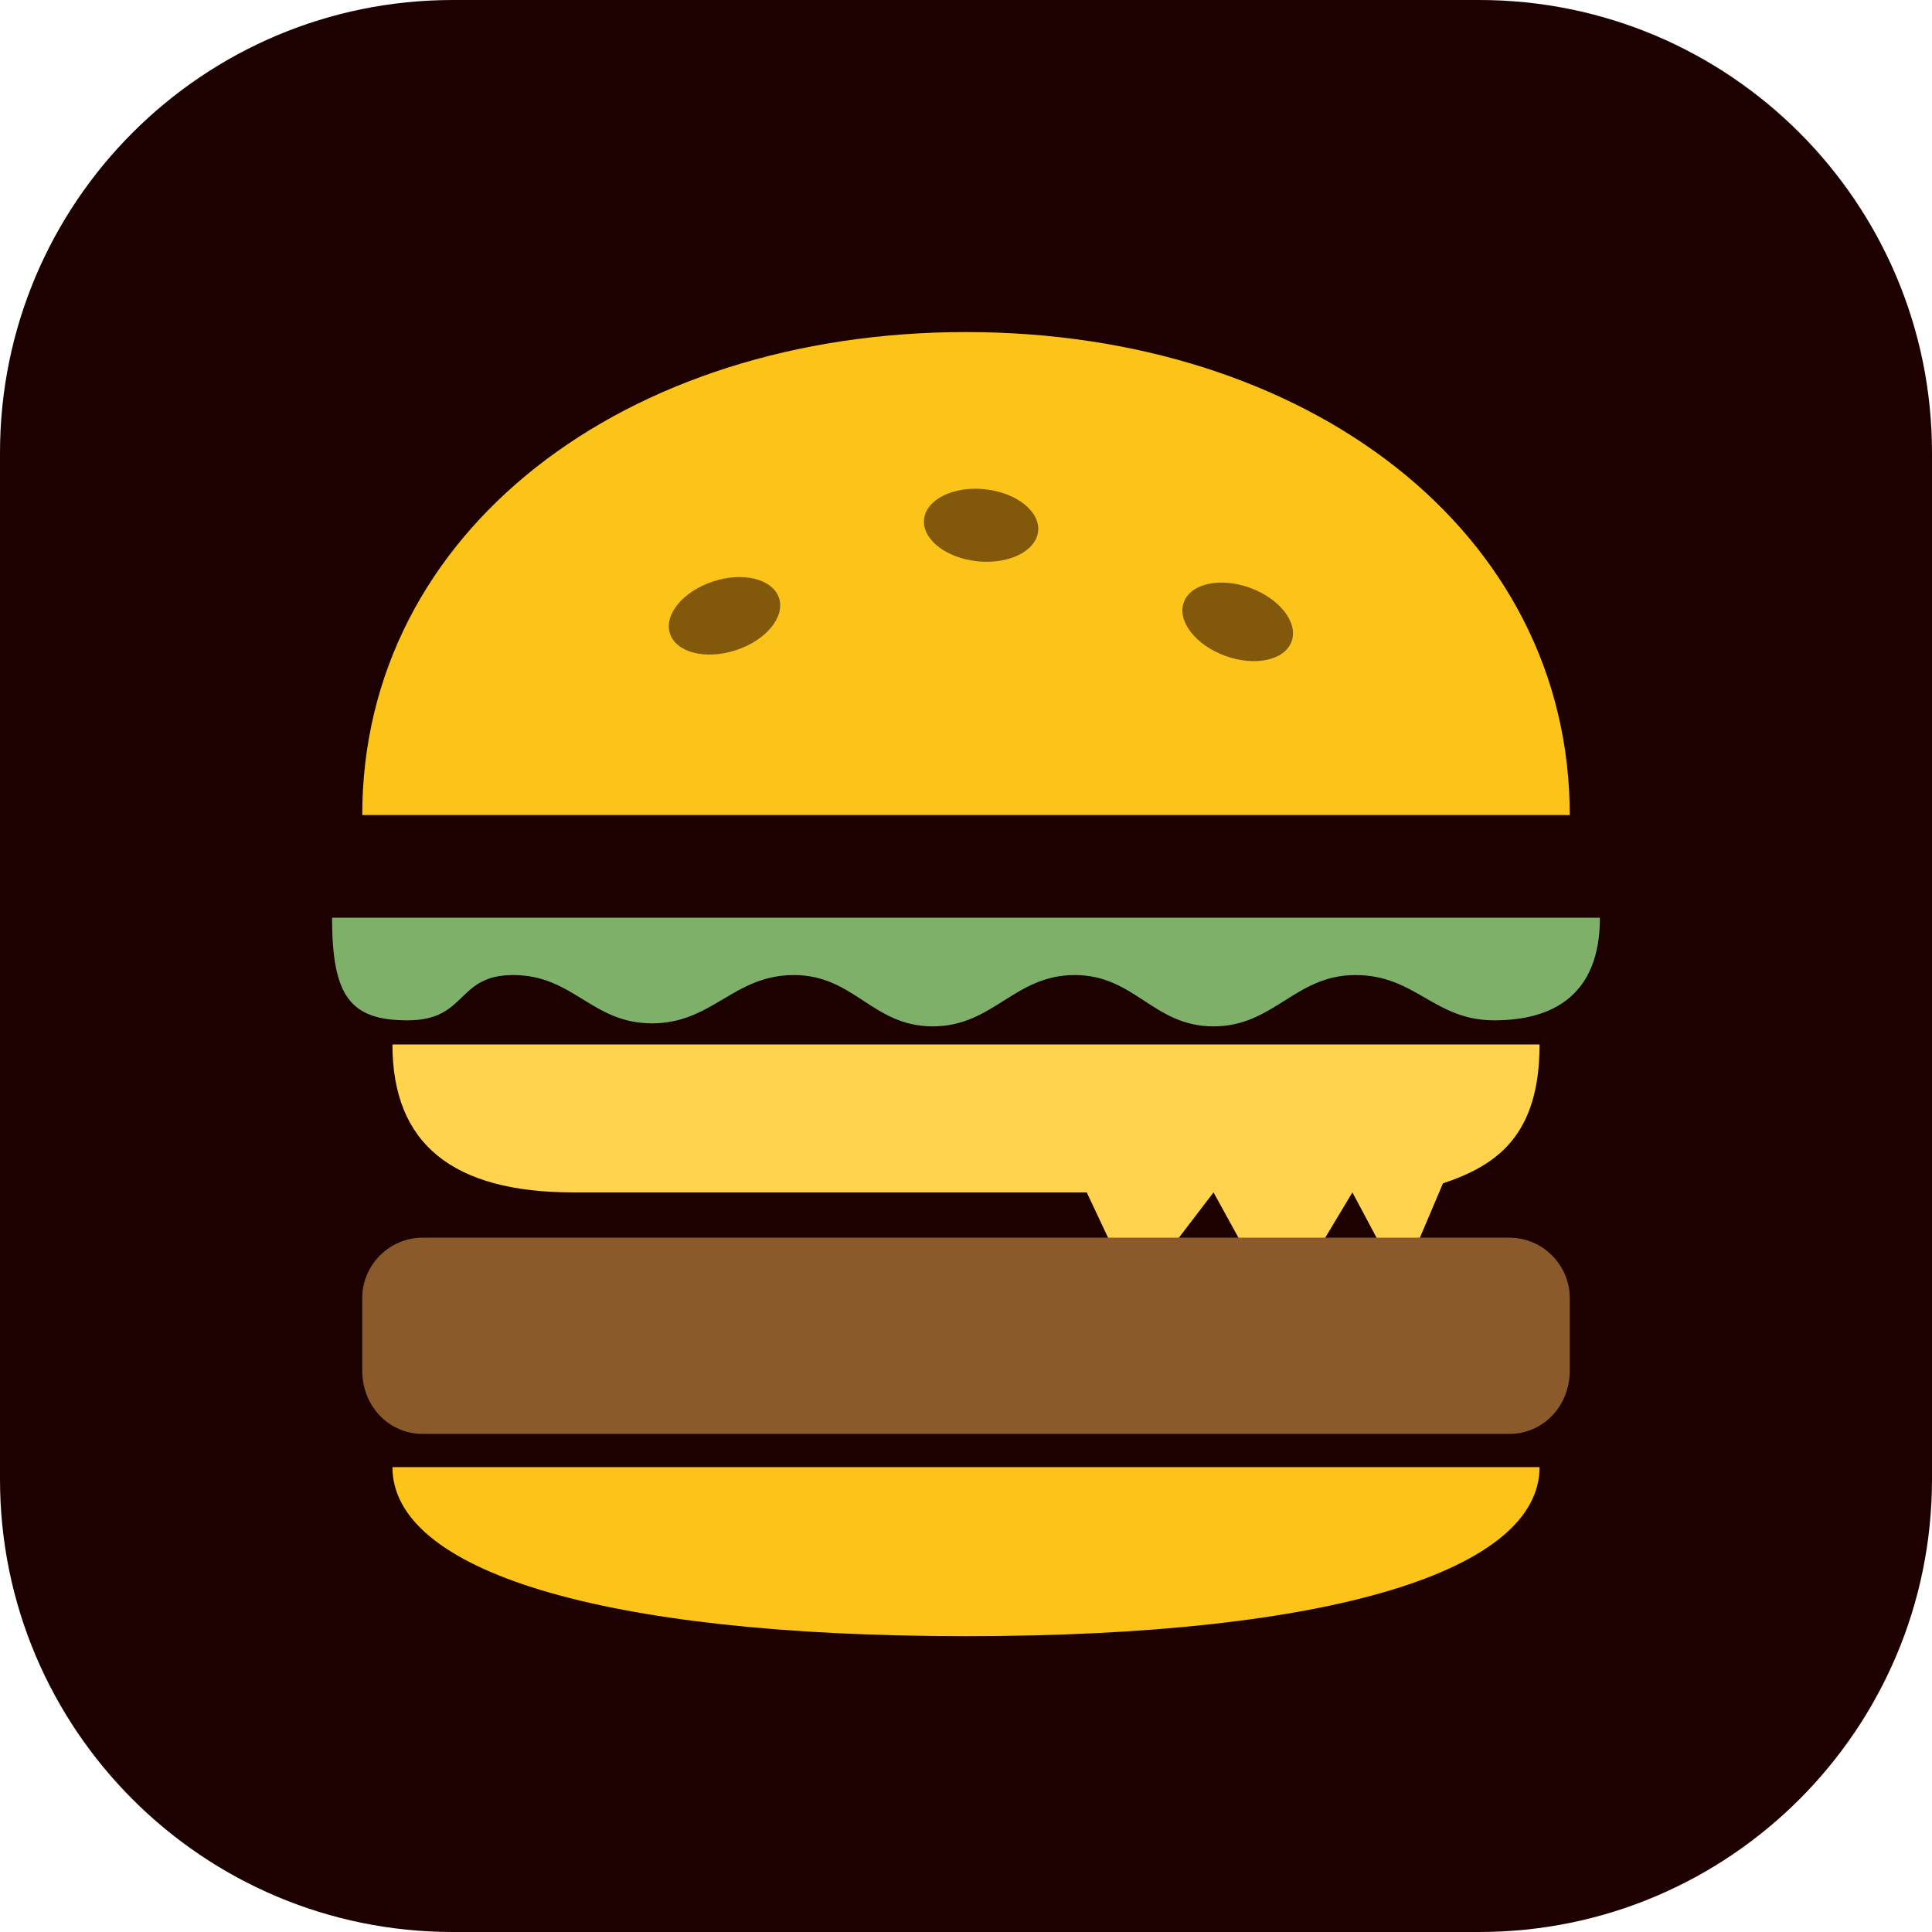
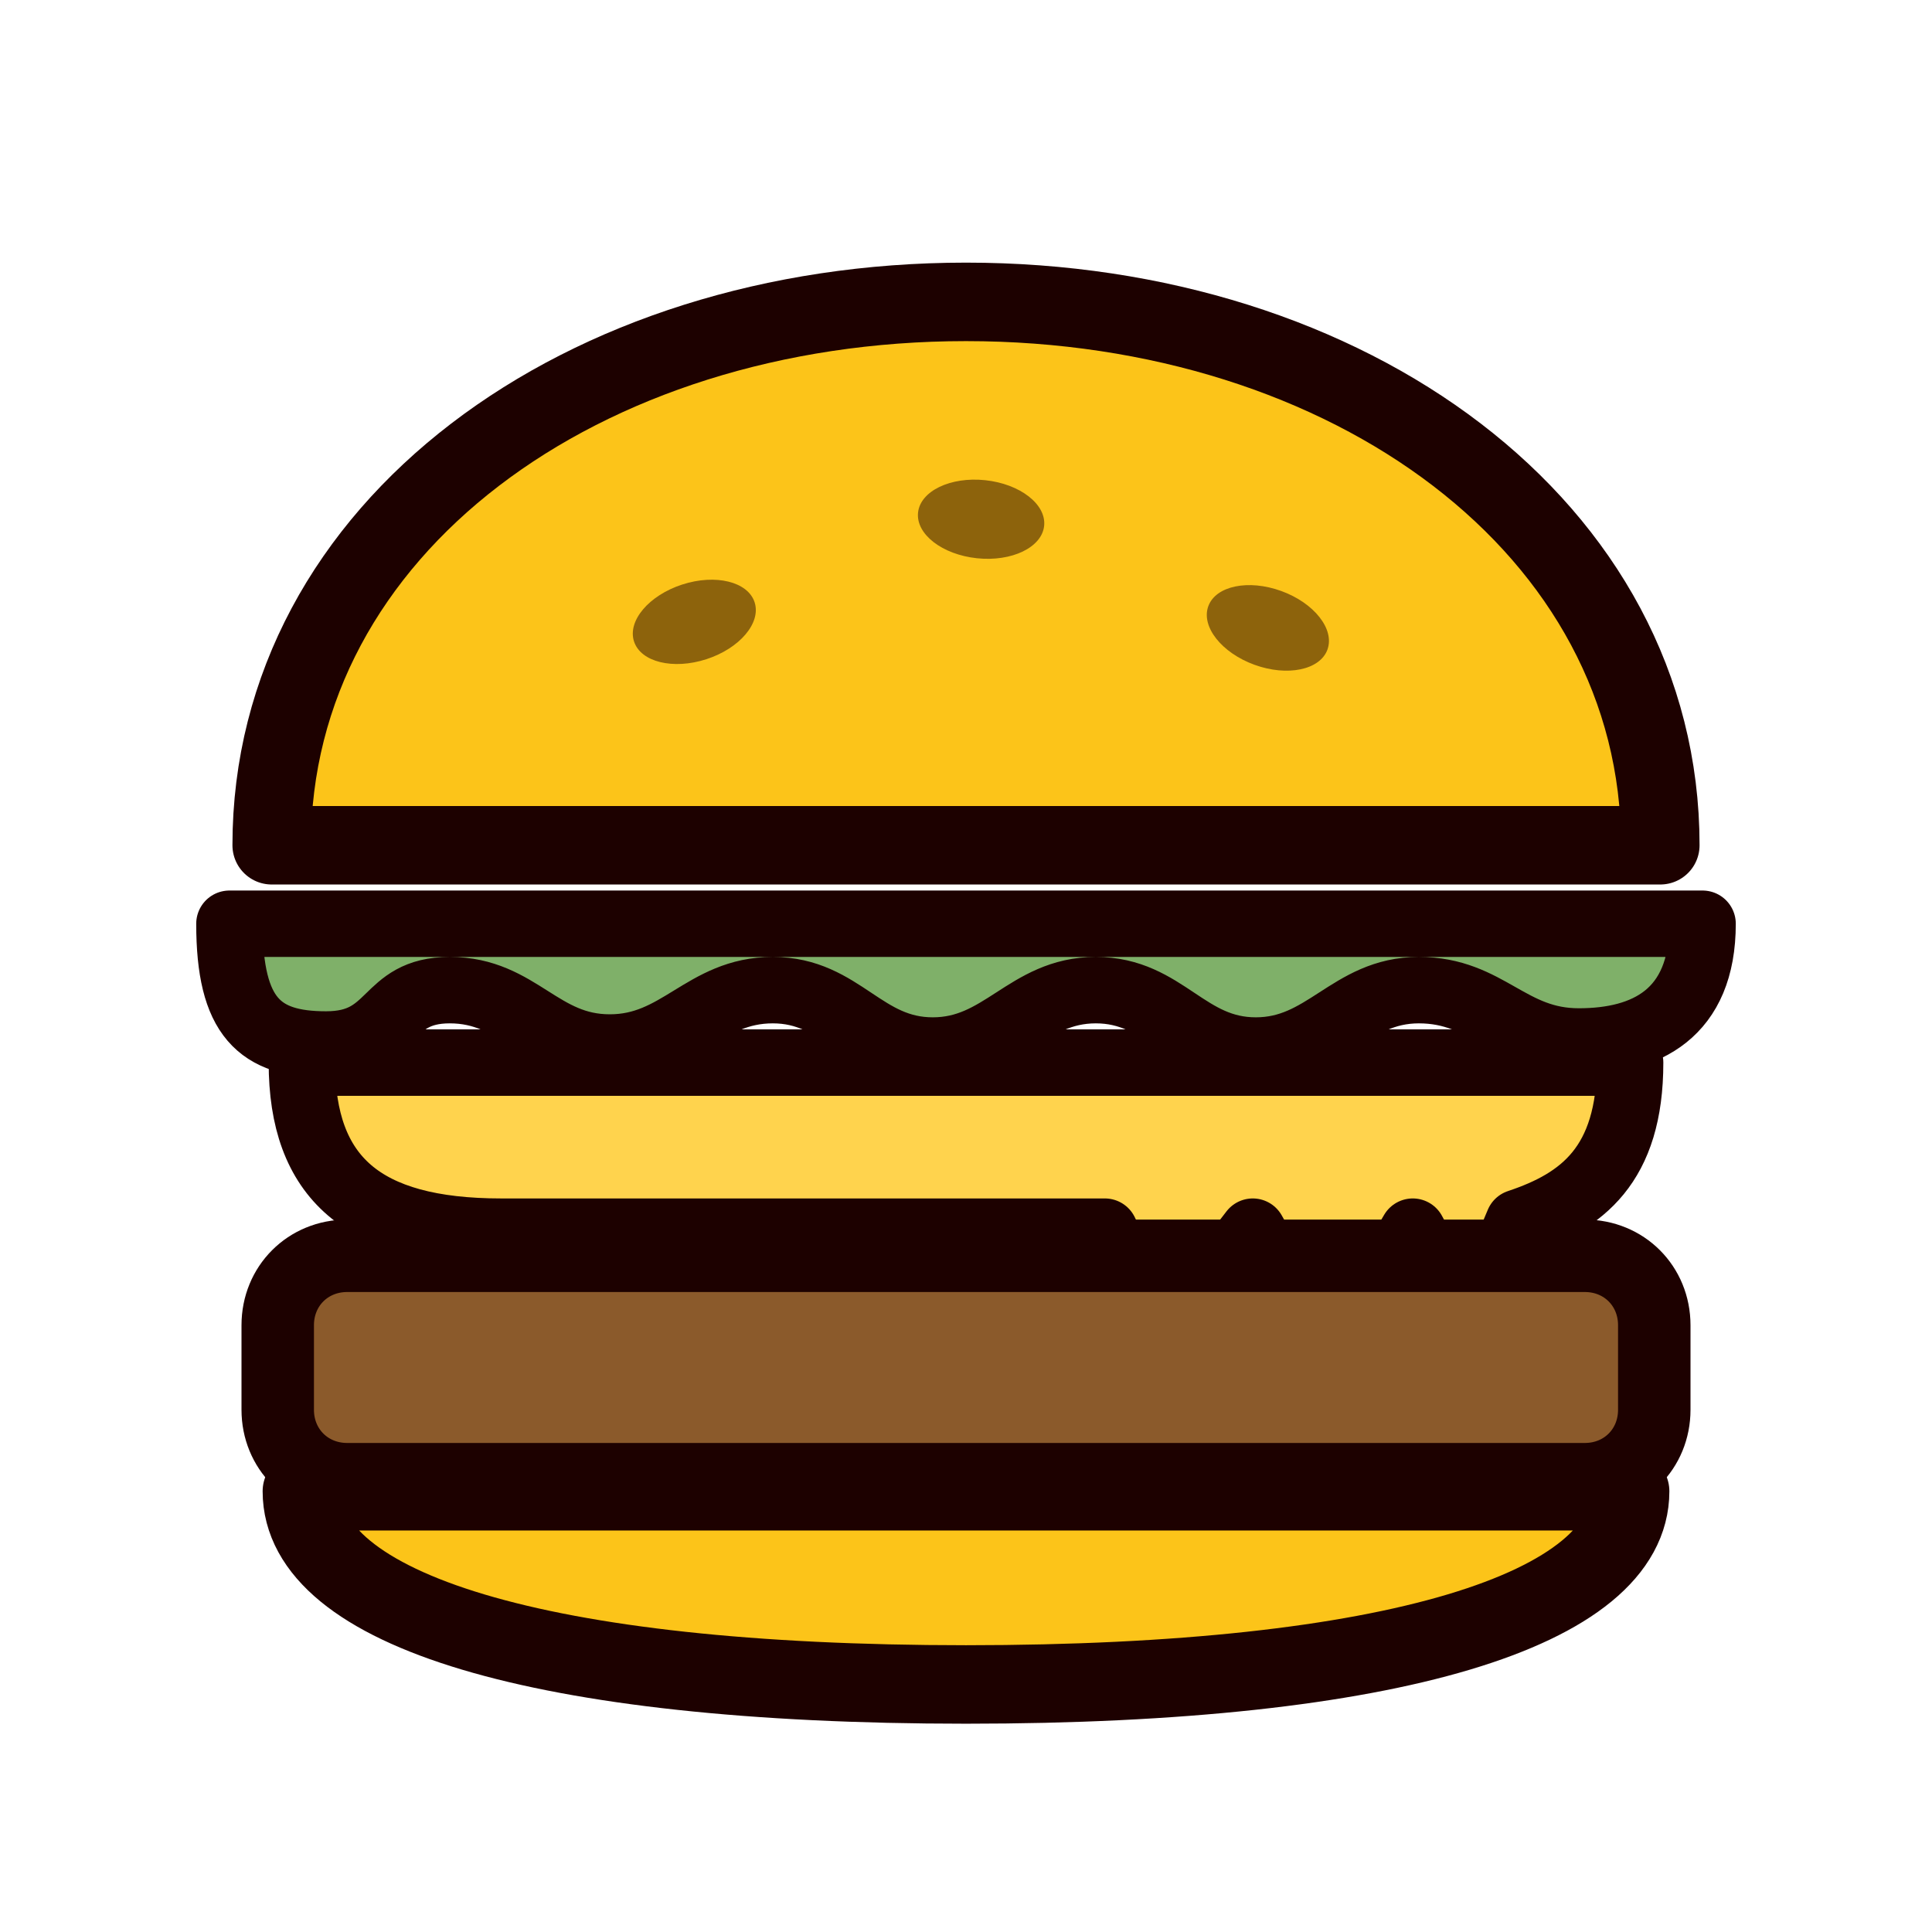
<svg xmlns="http://www.w3.org/2000/svg" viewBox="0 0 64 64" role="img" aria-label="BITE burger">
-   <rect width="64" height="64" rx="15" fill="#1D0100" />
-   <path d="M12 27c0-9.4 8.7-16 20-16s20 6.6 20 16H12Z" fill="#FCC419" />
-   <g fill="#1D0100" opacity=".55">
-     <ellipse cx="24" cy="20.4" rx="1.9" ry="1.2" transform="rotate(-18 24 20.4)" />
-     <ellipse cx="32.5" cy="17.4" rx="1.9" ry="1.2" transform="rotate(6 32.5 17.4)" />
-     <ellipse cx="41" cy="20.6" rx="1.9" ry="1.2" transform="rotate(20 41 20.6)" />
+   <path d="M9 28C9 17.5 19.3 10 32 10s23 7.5 23 18H9Z" fill="#FCC419" stroke="#1D0100" stroke-width="2.6" stroke-linejoin="round" />
+   <g fill="#1D0100" opacity=".5">
+     <ellipse cx="23" cy="20.6" rx="2.1" ry="1.3" transform="rotate(-18 23 20.6)" />
+     <ellipse cx="32.5" cy="17.2" rx="2.1" ry="1.3" transform="rotate(6 32.5 17.2)" />
+     <ellipse cx="42" cy="20.8" rx="2.1" ry="1.3" transform="rotate(20 42 20.8)" />
  </g>
-   <path d="M11 30.4h42c0 2.6-1.6 3.4-3.5 3.4-2 0-2.6-1.5-4.6-1.5s-2.7 1.7-4.7 1.7-2.6-1.7-4.6-1.7-2.7 1.7-4.7 1.7-2.6-1.7-4.6-1.7-2.7 1.6-4.7 1.6-2.6-1.6-4.6-1.6c-1.9 0-1.5 1.5-3.5 1.5-1.9 0-2.5-.8-2.5-3.4Z" fill="#7FB069" />
-   <path d="M13 34.6h38c0 3-1.4 4-3.2 4.6l-1.4 3.3-1.6-3-2.4 4-2.2-4-2.6 3.4-1.6-3.4H19c-4 0-6-1.6-6-4.9Z" fill="#FFD34D" />
-   <path d="M14 41h36c1.1 0 2 .9 2 2v2.4c0 1.2-.9 2.1-2 2.1H14c-1.1 0-2-.9-2-2.1V43c0-1.1.9-2 2-2Z" fill="#8B5A2B" />
-   <path d="M13 48.6h38c0 3.4-6.8 5.6-19 5.6s-19-2.2-19-5.6Z" fill="#FCC419" />
+   <path d="M7.6 30.6h48.8c0 3-1.9 3.9-4.1 3.9-2.3 0-3-1.7-5.3-1.7s-3.1 2-5.4 2-3-2-5.3-2-3.1 2-5.4 2-3-2-5.3-2-3.1 1.9-5.4 1.9-3-1.9-5.3-1.9c-2.2 0-1.8 1.8-4.1 1.8-2.2 0-3.2-.9-3.2-4Z" fill="#7FB069" stroke="#1D0100" stroke-width="2.2" stroke-linejoin="round" />
+   <path d="M10 35.2h44c0 3.4-1.6 4.6-3.7 5.3l-1.6 3.8-1.9-3.5-2.7 4.6-2.6-4.6-3 3.9-1.9-3.9H16.6c-4.6 0-6.6-1.8-6.6-5.6Z" fill="#FFD34D" stroke="#1D0100" stroke-width="2.2" stroke-linejoin="round" />
+   <path d="M11.5 41.6h41c1.3 0 2.3 1 2.3 2.3v2.8c0 1.3-1 2.3-2.3 2.3h-41c-1.3 0-2.3-1-2.3-2.3v-2.8c0-1.3 1-2.3 2.3-2.3Z" fill="#8B5A2B" stroke="#1D0100" stroke-width="2.4" stroke-linejoin="round" />
+   <path d="M10 49.4h44c0 3.9-7.8 6.4-22 6.4s-22-2.5-22-6.4Z" fill="#FCC419" stroke="#1D0100" stroke-width="2.6" stroke-linejoin="round" />
</svg>
